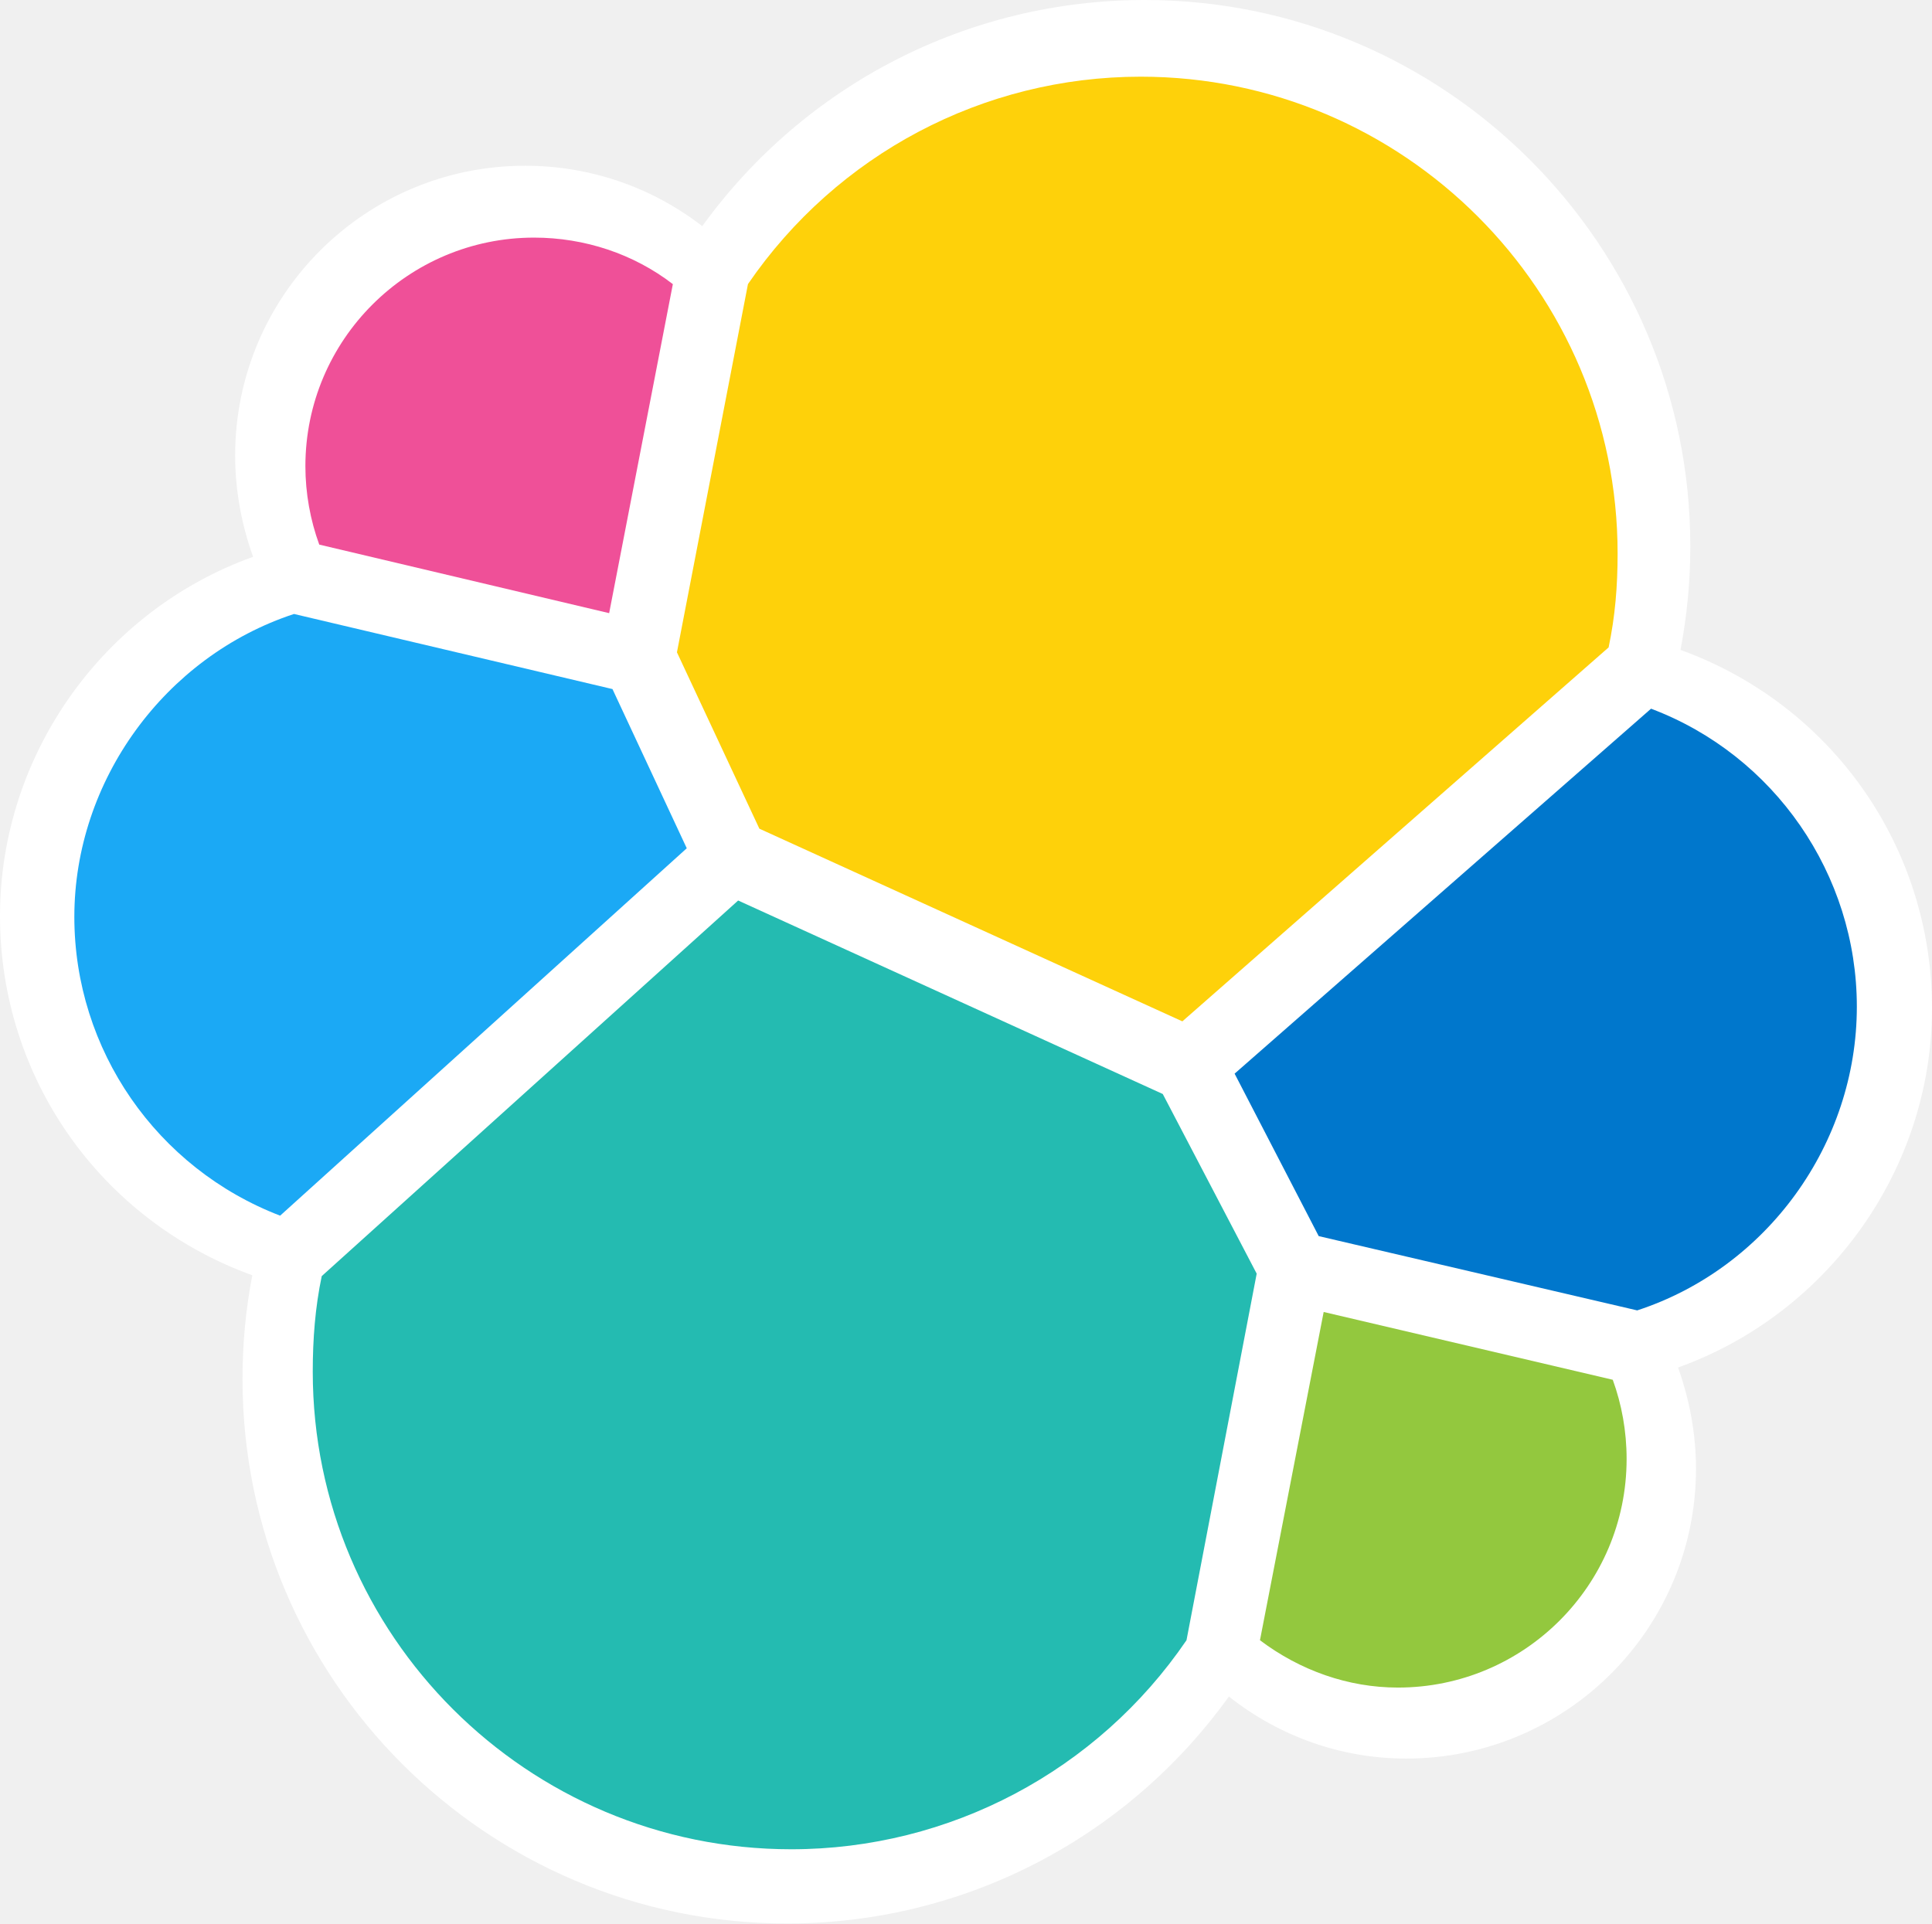
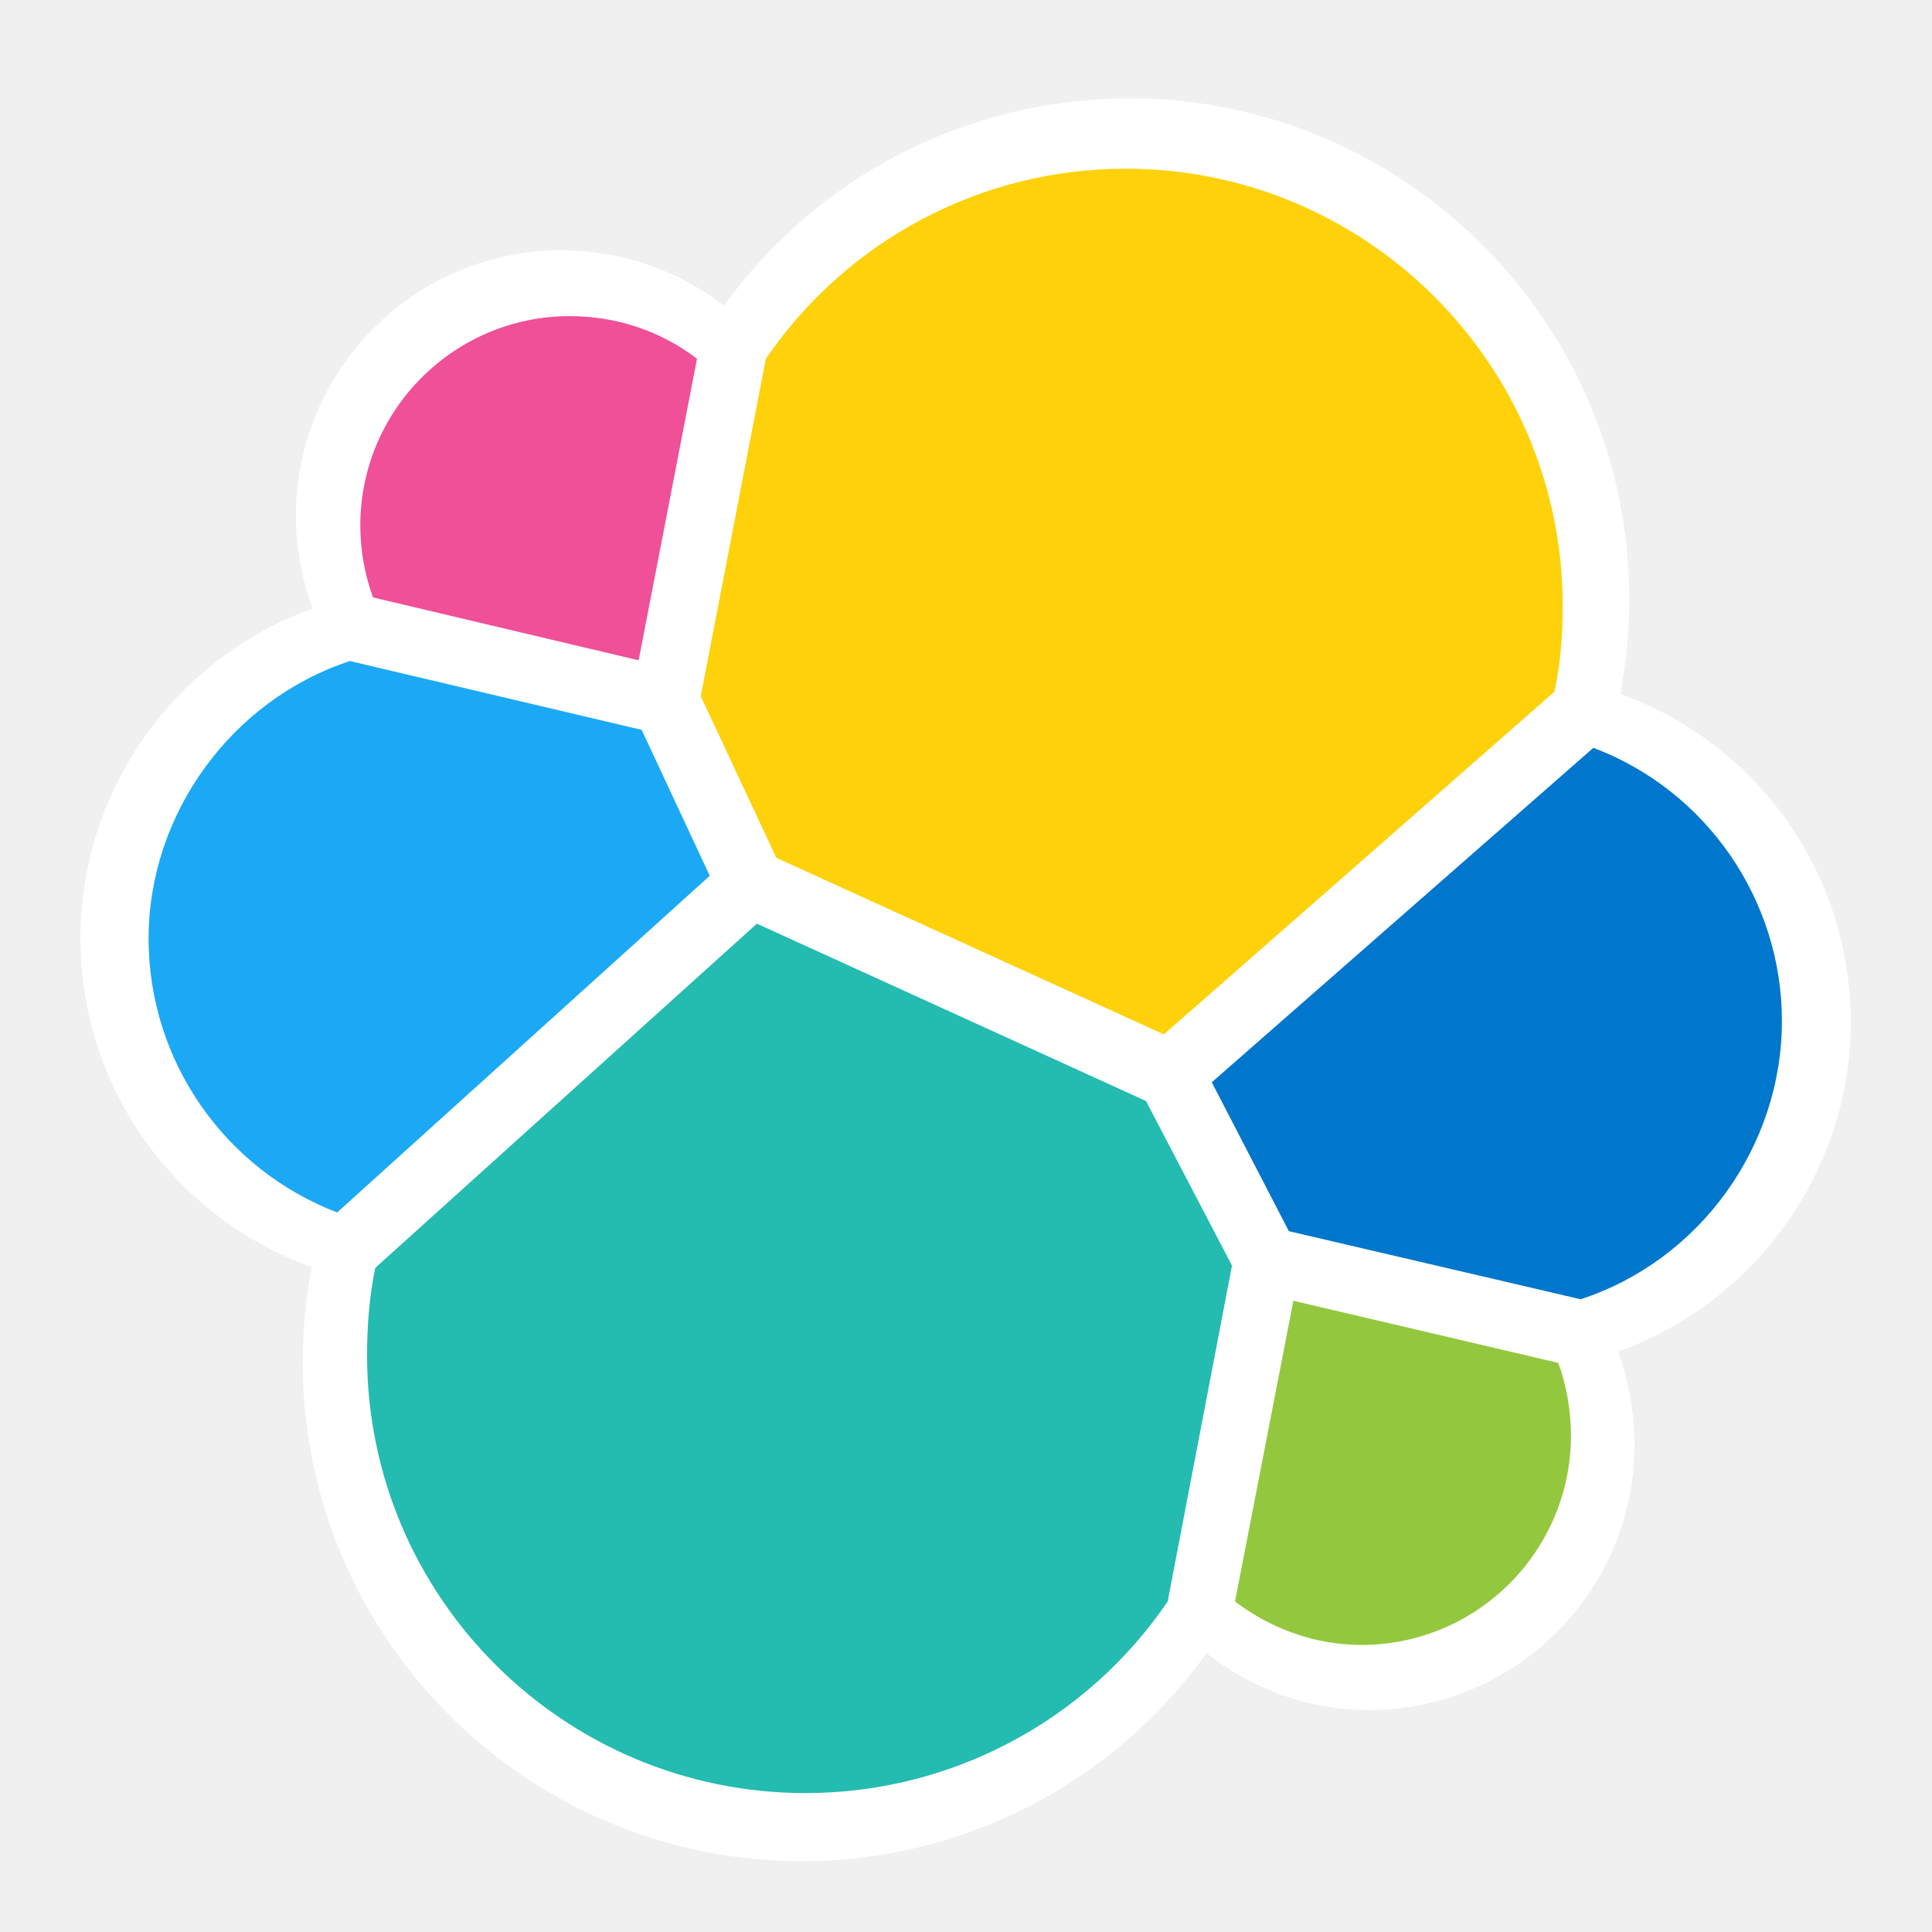
- <svg xmlns="http://www.w3.org/2000/svg" class="elastic-logo" width="40.153" height="39.983" viewBox="0 0 40.153 39.983" fill="none" version="1.1" id="svg8">
+ <svg xmlns="http://www.w3.org/2000/svg" class="elastic-logo" width="512" height="512" viewBox="0 0 512 512" fill="none" version="1.1" id="svg8">
  <defs id="defs8" />
-   <path d="m 40.153,20.959 c 0,-3.36 -2.087,-6.313 -5.227,-7.45 0.136,-0.713 0.204,-1.426 0.204,-2.155 C 35.129,5.091 30.038,0 23.793,0 c -3.666,0 -7.06,1.748 -9.198,4.701 -1.052,-0.815 -2.342,-1.256 -3.683,-1.256 -3.326,0 -6.025,2.698 -6.025,6.025 0,0.73 0.136,1.443 0.373,2.104 C 2.138,12.694 0,15.698 0,19.041 c 0,3.377 2.104,6.33 5.244,7.467 -0.136,0.696 -0.204,1.425 -0.204,2.155 0,6.245 5.074,11.319 11.319,11.319 3.666,0 7.06,-1.765 9.181,-4.718 1.052,0.832 2.342,1.29 3.683,1.29 3.326,0 6.025,-2.698 6.025,-6.025 0,-0.73 -0.136,-1.442 -0.373,-2.104 3.123,-1.12 5.278,-4.124 5.278,-7.467 z" fill="#ffffff" id="path1" />
-   <path d="m 15.782,17.225 8.791,4.005 8.859,-7.773 c 0.136,-0.645 0.187,-1.273 0.187,-1.952 0,-5.465 -4.446,-9.911 -9.911,-9.911 -3.275,0 -6.313,1.612 -8.163,4.311 l -1.476,7.654 z" fill="#fed10a" id="path2" />
-   <path d="m 6.687,26.525 c -0.136,0.645 -0.187,1.307 -0.187,1.986 0,5.482 4.463,9.928 9.945,9.928 3.292,0 6.364,-1.629 8.214,-4.345 l 1.459,-7.62 -1.952,-3.734 -8.825,-4.022 z" fill="#24bbb1" id="path3" />
-   <path d="m 6.635,11.32 6.025,1.425 1.324,-6.839 c -0.815,-0.628 -1.833,-0.967 -2.885,-0.967 -2.614,0 -4.752,2.121 -4.752,4.752 0,0.56 0.102,1.12 0.288,1.629 z" fill="#ef5098" id="path4" />
-   <path d="m 6.11,12.762 c -2.681,0.882 -4.565,3.462 -4.565,6.296 0,2.766 1.714,5.227 4.277,6.211 l 8.451,-7.637 -1.544,-3.309 z" fill="#1ba9f5" id="path5" />
-   <path d="m 26.186,34.094 c 0.832,0.628 1.833,0.984 2.868,0.984 2.614,0 4.752,-2.121 4.752,-4.752 0,-0.577 -0.102,-1.137 -0.288,-1.646 l -6.008,-1.409 z" fill="#93c83e" id="path6" />
-   <path d="m 27.407,25.694 6.619,1.544 c 2.698,-0.882 4.565,-3.462 4.565,-6.313 0,-2.749 -1.714,-5.227 -4.277,-6.194 l -8.655,7.586 z" fill="#0077cc" id="path7" />
+   <path d="m 490.473,270.953 c 0,-39.26 -24.389,-73.762 -61.072,-87.047 1.587,-8.328 2.38,-16.657 2.38,-25.182 0,-73.167 -59.485,-132.653 -132.454,-132.653 -42.83,0 -82.487,20.423 -107.471,54.925 C 179.562,71.478 164.493,66.323 148.828,66.323 c -38.864,0 -70.391,31.527 -70.391,70.391 0,8.526 1.586,16.855 4.362,24.587 -36.484,13.087 -61.468,48.183 -61.468,87.245 0,39.459 24.587,73.961 61.27,87.246 -1.586,8.13 -2.379,16.655 -2.379,25.181 0,72.97 59.288,132.256 132.256,132.256 42.83,0 82.486,-20.621 107.271,-55.124 12.294,9.716 27.364,15.07 43.028,15.07 38.863,0 70.391,-31.527 70.391,-70.391 0,-8.526 -1.587,-16.854 -4.363,-24.588 36.484,-13.086 61.667,-48.182 61.667,-87.245 z" fill="#ffffff" id="path1" style="stroke-width:11.684" />
+   <path d="m 205.732,227.331 102.711,46.795 103.506,-90.815 c 1.586,-7.535 2.18,-14.871 2.18,-22.804 0,-63.847 -51.95,-115.798 -115.798,-115.798 -38.268,0 -73.762,18.837 -95.375,50.364 L 185.705,184.501 Z" fill="#fed10a" id="path2" style="stroke-width:11.684" />
+   <path d="m 99.457,335.991 c -1.586,7.535 -2.181,15.267 -2.181,23.198 0,64.047 52.149,115.997 116.195,115.997 38.467,0 74.357,-19.035 95.971,-50.761 L 326.493,335.397 303.691,291.774 200.582,244.78 Z" fill="#24bbb1" id="path3" style="stroke-width:11.684" />
+   <path d="m 98.856,158.328 70.391,16.655 15.466,-79.908 c -9.518,-7.337 -21.414,-11.302 -33.708,-11.302 -30.536,0 -55.52,24.786 -55.52,55.52 0,6.543 1.19,13.087 3.371,19.036 z" fill="#ef5098" id="path4" style="stroke-width:11.684" />
+   <path d="M 92.718,175.182 C 61.389,185.492 39.379,215.632 39.379,248.745 c 0,32.32 20.027,61.072 49.968,72.572 L 188.094,232.09 170.049,193.424 Z" fill="#1ba9f5" id="path5" style="stroke-width:11.684" />
+   <path d="m 327.287,424.426 c 9.716,7.336 21.416,11.501 33.511,11.501 30.536,0 55.52,-24.786 55.52,-55.52 0,-6.742 -1.189,-13.286 -3.371,-19.234 l -70.192,-16.458 z" fill="#93c83e" id="path6" style="stroke-width:11.684" />
+   <path d="m 341.559,326.275 77.331,18.044 c 31.528,-10.311 53.338,-40.45 53.338,-73.762 0,-32.121 -20.026,-61.072 -49.968,-72.374 l -101.126,88.633 z" fill="#0077cc" id="path7" style="stroke-width:11.684" />
</svg>
